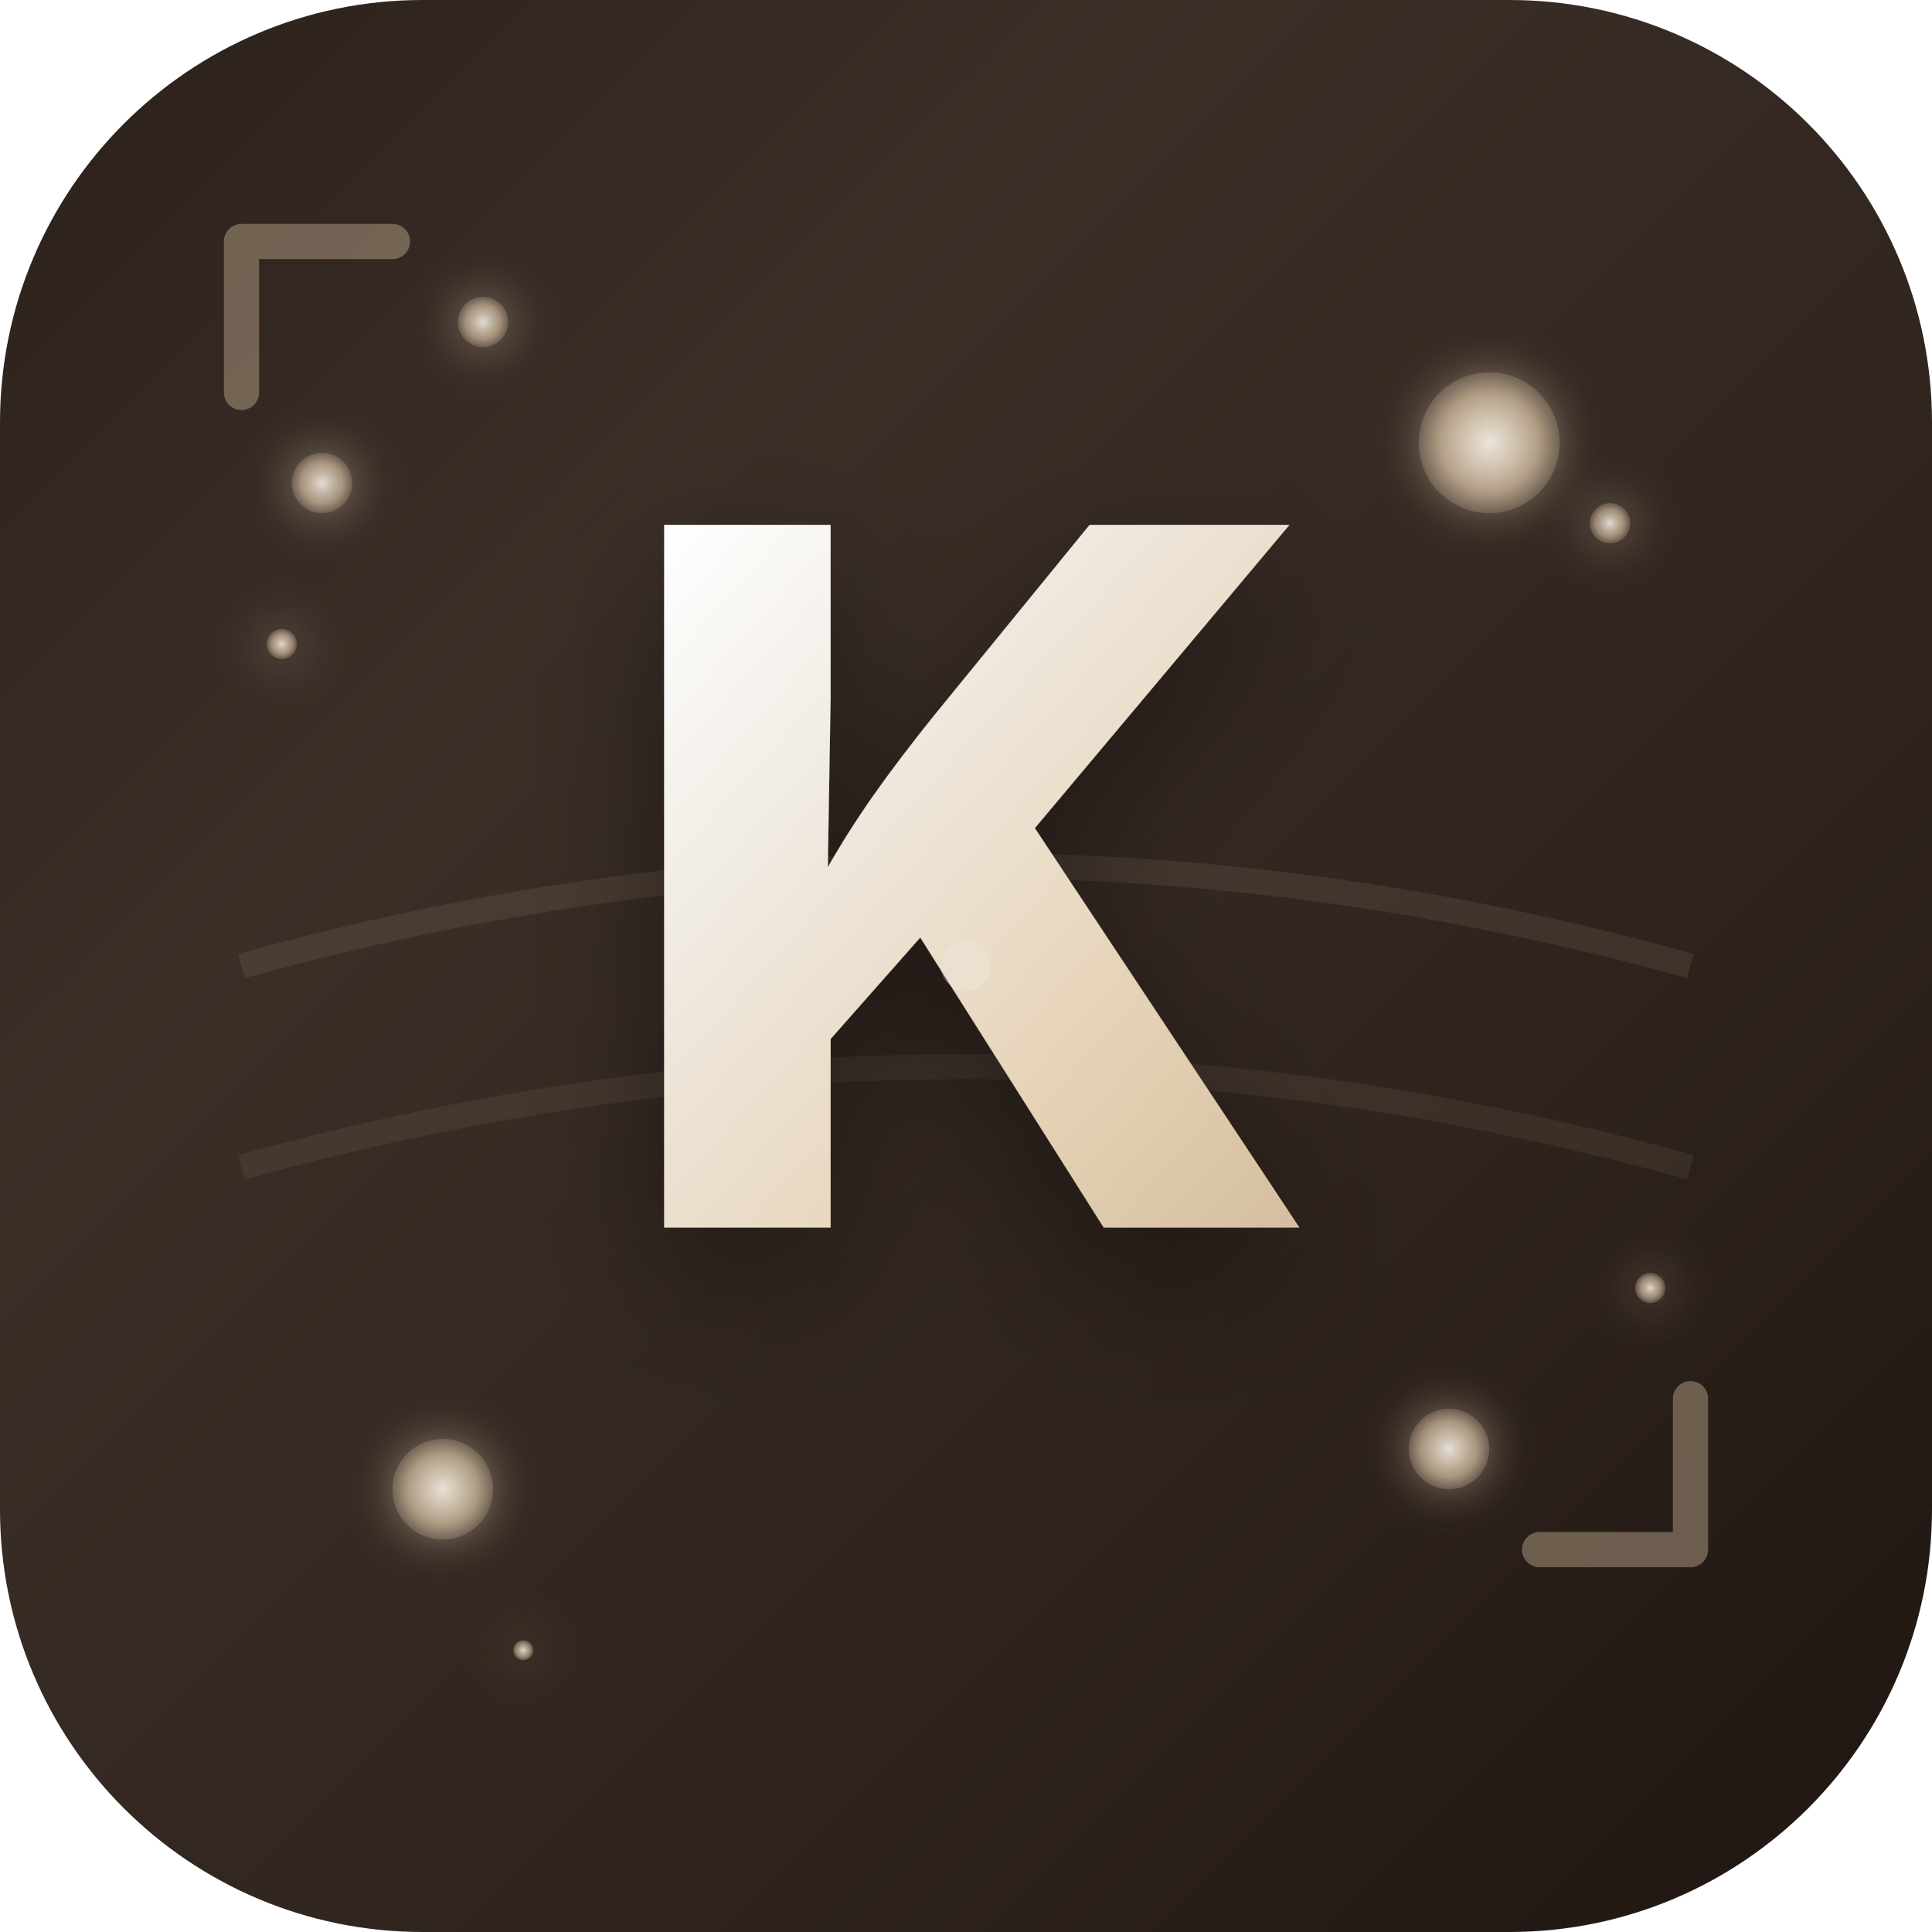
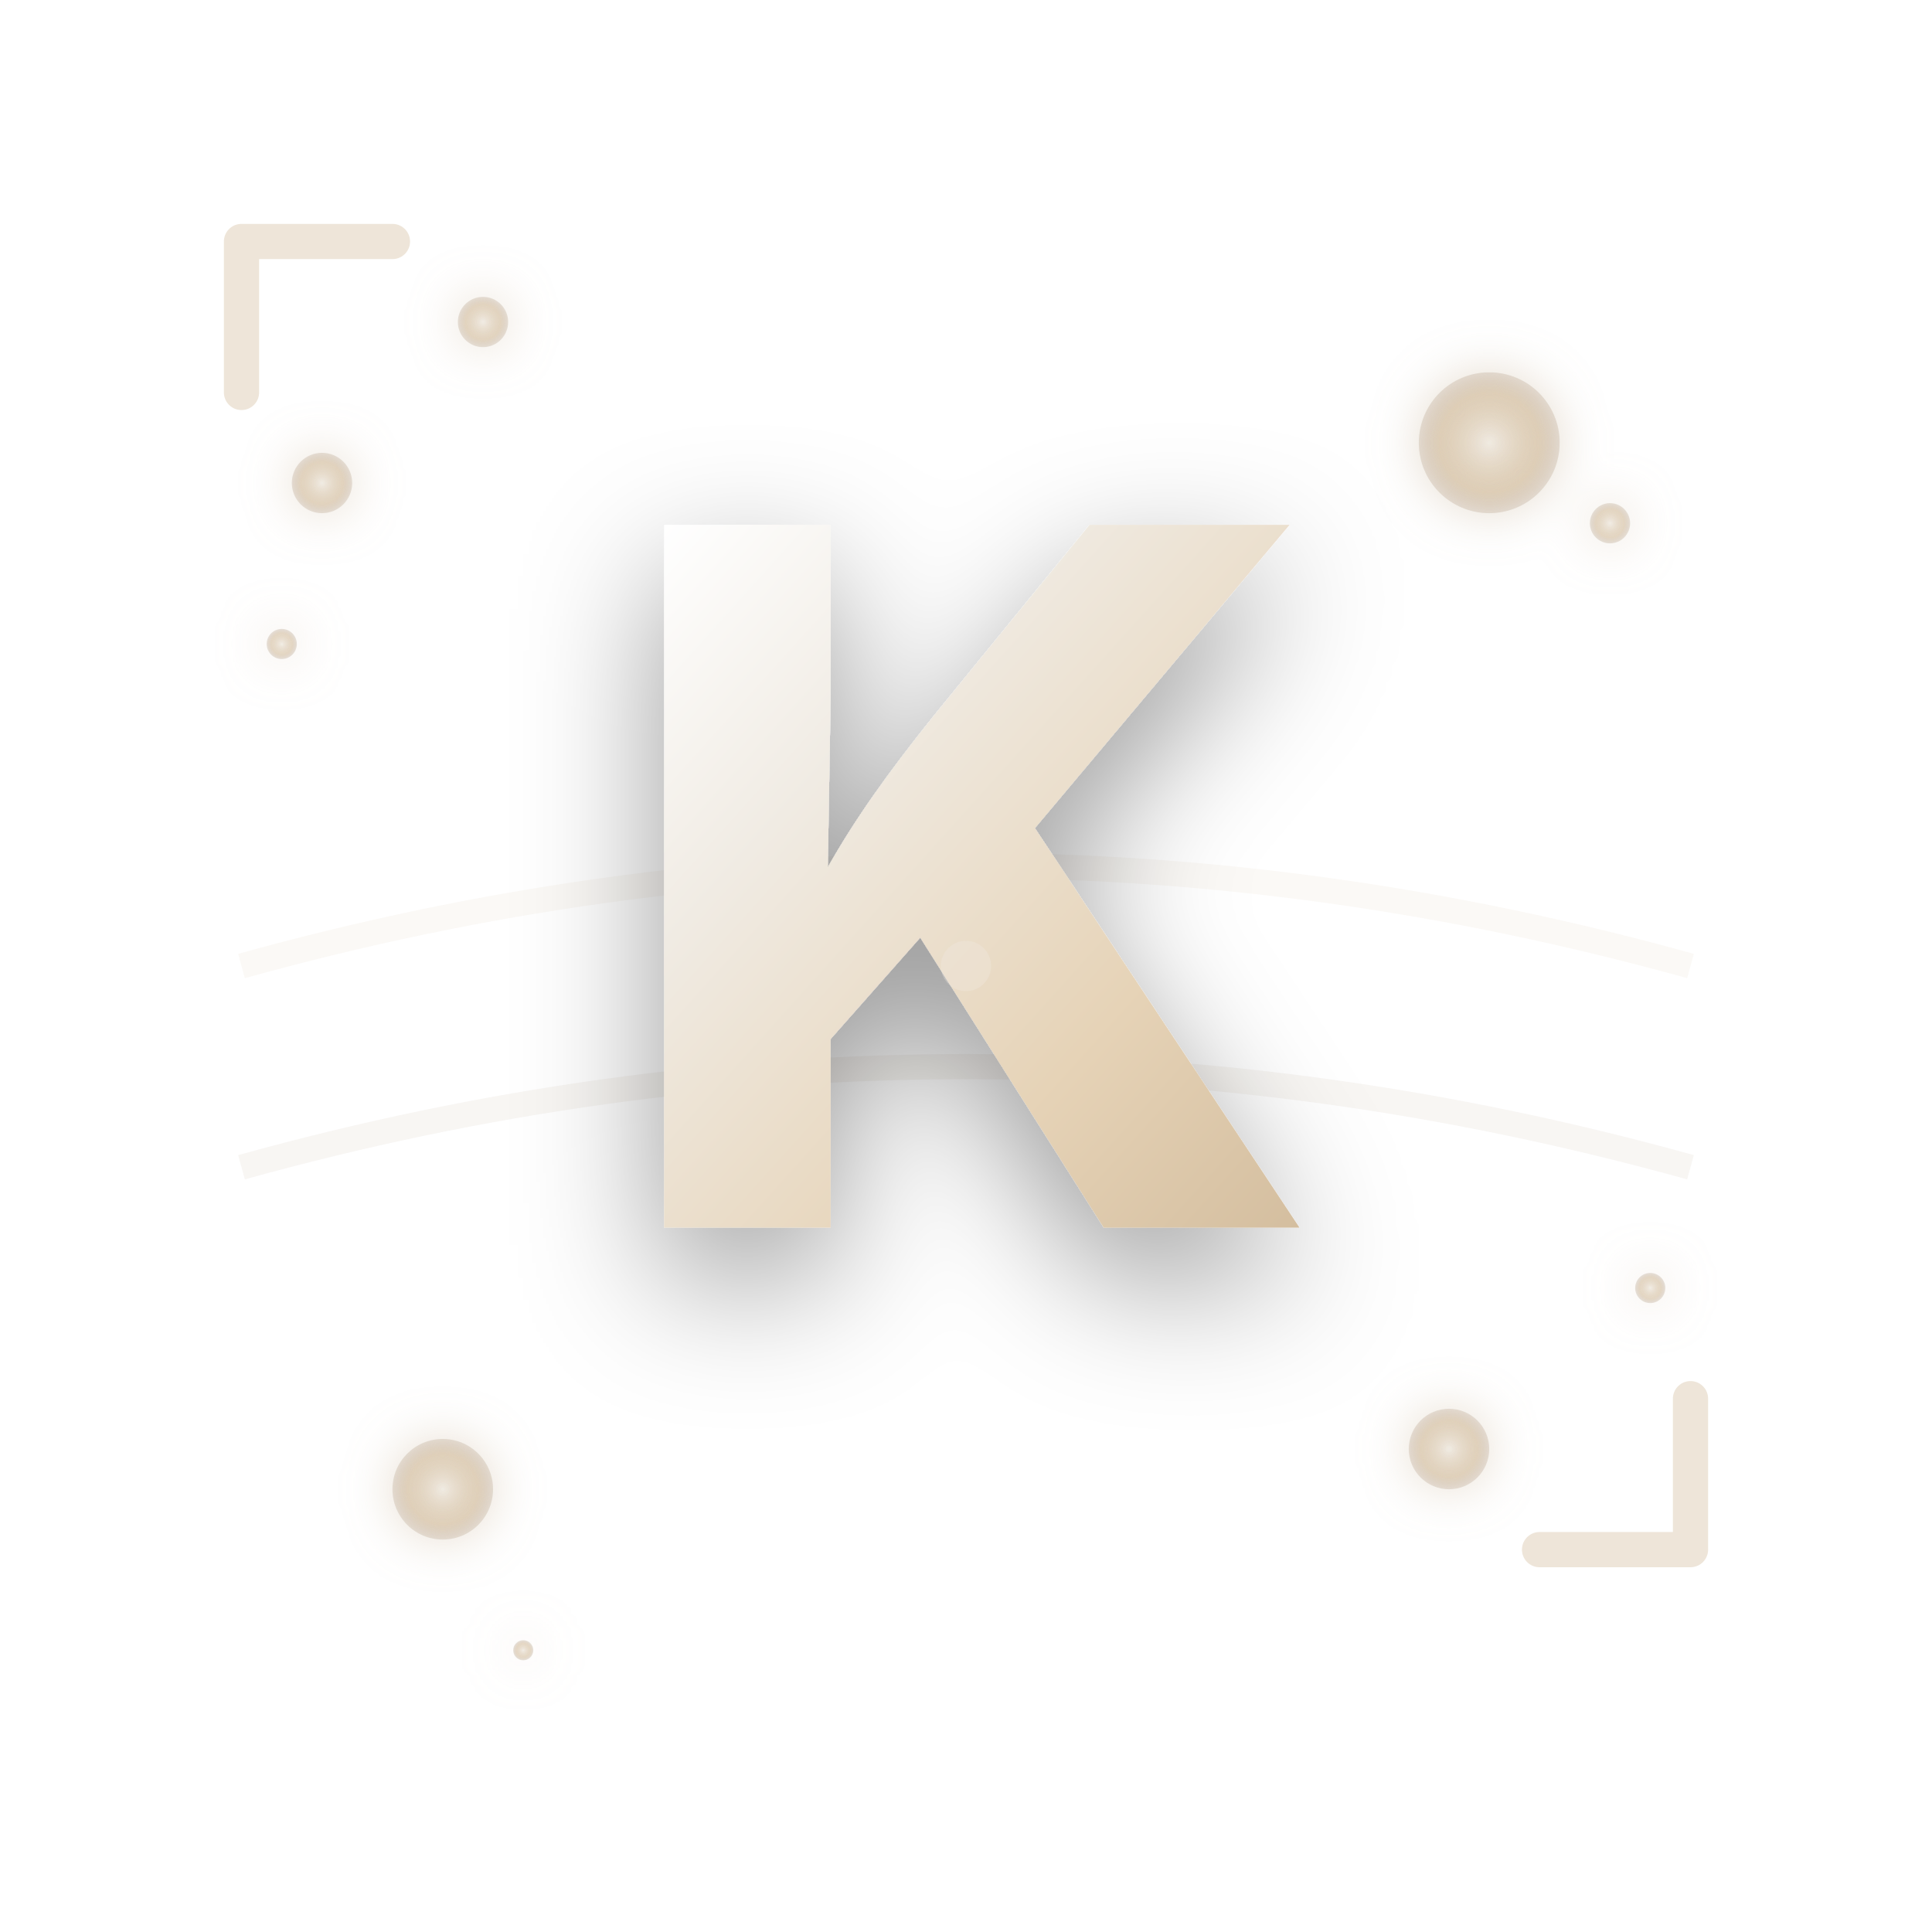
<svg xmlns="http://www.w3.org/2000/svg" fill="none" viewBox="0 0 192 192" height="192" width="192">
  <defs>
-     <linearGradient id="icon192Bg" x1="0%" y1="0%" x2="100%" y2="100%">
-       <stop offset="0%" style="stop-color:#2A1F1A" />
-       <stop offset="30%" style="stop-color:#3B2F28" />
-       <stop offset="70%" style="stop-color:#2D221C" />
-       <stop offset="100%" style="stop-color:#1F1611" />
-     </linearGradient>
    <linearGradient id="icon192LetterK" x1="0%" y1="0%" x2="100%" y2="100%">
      <stop offset="0%" style="stop-color:#FFFFFF" />
      <stop offset="30%" style="stop-color:#F0EBE3" />
      <stop offset="70%" style="stop-color:#E6D3B7" />
      <stop offset="100%" style="stop-color:#D4BE9F" />
    </linearGradient>
    <radialGradient id="icon192AccentGradient" cx="50%" cy="50%" r="50%">
      <stop offset="0%" style="stop-color:#F0EBE3" stop-opacity="0.9" />
      <stop offset="70%" style="stop-color:#D4BE9F" stop-opacity="0.6" />
      <stop offset="100%" style="stop-color:#B5A089" stop-opacity="0.3" />
    </radialGradient>
    <filter id="icon192Glow" x="-50%" y="-50%" width="200%" height="200%">
      <feGaussianBlur stdDeviation="2.5" result="coloredBlur" />
      <feMerge>
        <feMergeNode in="coloredBlur" />
        <feMergeNode in="SourceGraphic" />
      </feMerge>
    </filter>
    <filter id="icon192LetterShadow" x="-50%" y="-50%" width="200%" height="200%">
      <feDropShadow dx="0" dy="5" stdDeviation="7" flood-color="#000000" flood-opacity="0.4" />
    </filter>
  </defs>
-   <rect width="192" height="192" rx="42" fill="url(#icon192Bg)" />
  <g opacity="0.1">
    <path d="M24,96 Q96,76 168,96" stroke="#D4BE9F" stroke-width="2.5" fill="none" />
    <path d="M24,116 Q96,96 168,116" stroke="#B5A089" stroke-width="2.5" fill="none" />
  </g>
  <g filter="url(#icon192Glow)">
    <circle cx="148" cy="44" r="7" fill="url(#icon192AccentGradient)" />
    <circle cx="44" cy="148" r="5" fill="url(#icon192AccentGradient)" />
    <circle cx="144" cy="144" r="4" fill="url(#icon192AccentGradient)" />
    <circle cx="32" cy="48" r="3" fill="url(#icon192AccentGradient)" />
    <circle cx="48" cy="32" r="2.5" fill="url(#icon192AccentGradient)" />
    <circle cx="160" cy="52" r="2" fill="url(#icon192AccentGradient)" />
    <circle cx="28" cy="64" r="1.5" fill="url(#icon192AccentGradient)" />
    <circle cx="164" cy="128" r="1.5" fill="url(#icon192AccentGradient)" />
    <circle cx="52" cy="164" r="1" fill="url(#icon192AccentGradient)" />
  </g>
  <text x="96" y="122" text-anchor="middle" font-family="Inter, system-ui, sans-serif" font-size="96" font-weight="800" fill="url(#icon192LetterK)" filter="url(#icon192LetterShadow)">
    K
  </text>
  <g opacity="0.4">
    <path d="M24,24 L39,24 M24,24 L24,39" stroke="#D4BE9F" stroke-width="3.5" stroke-linecap="round" />
    <path d="M168,154 L153,154 M168,154 L168,139" stroke="#D4BE9F" stroke-width="3.5" stroke-linecap="round" />
  </g>
  <circle cx="96" cy="96" r="2.5" fill="#F0EBE3" opacity="0.3" />
</svg>
